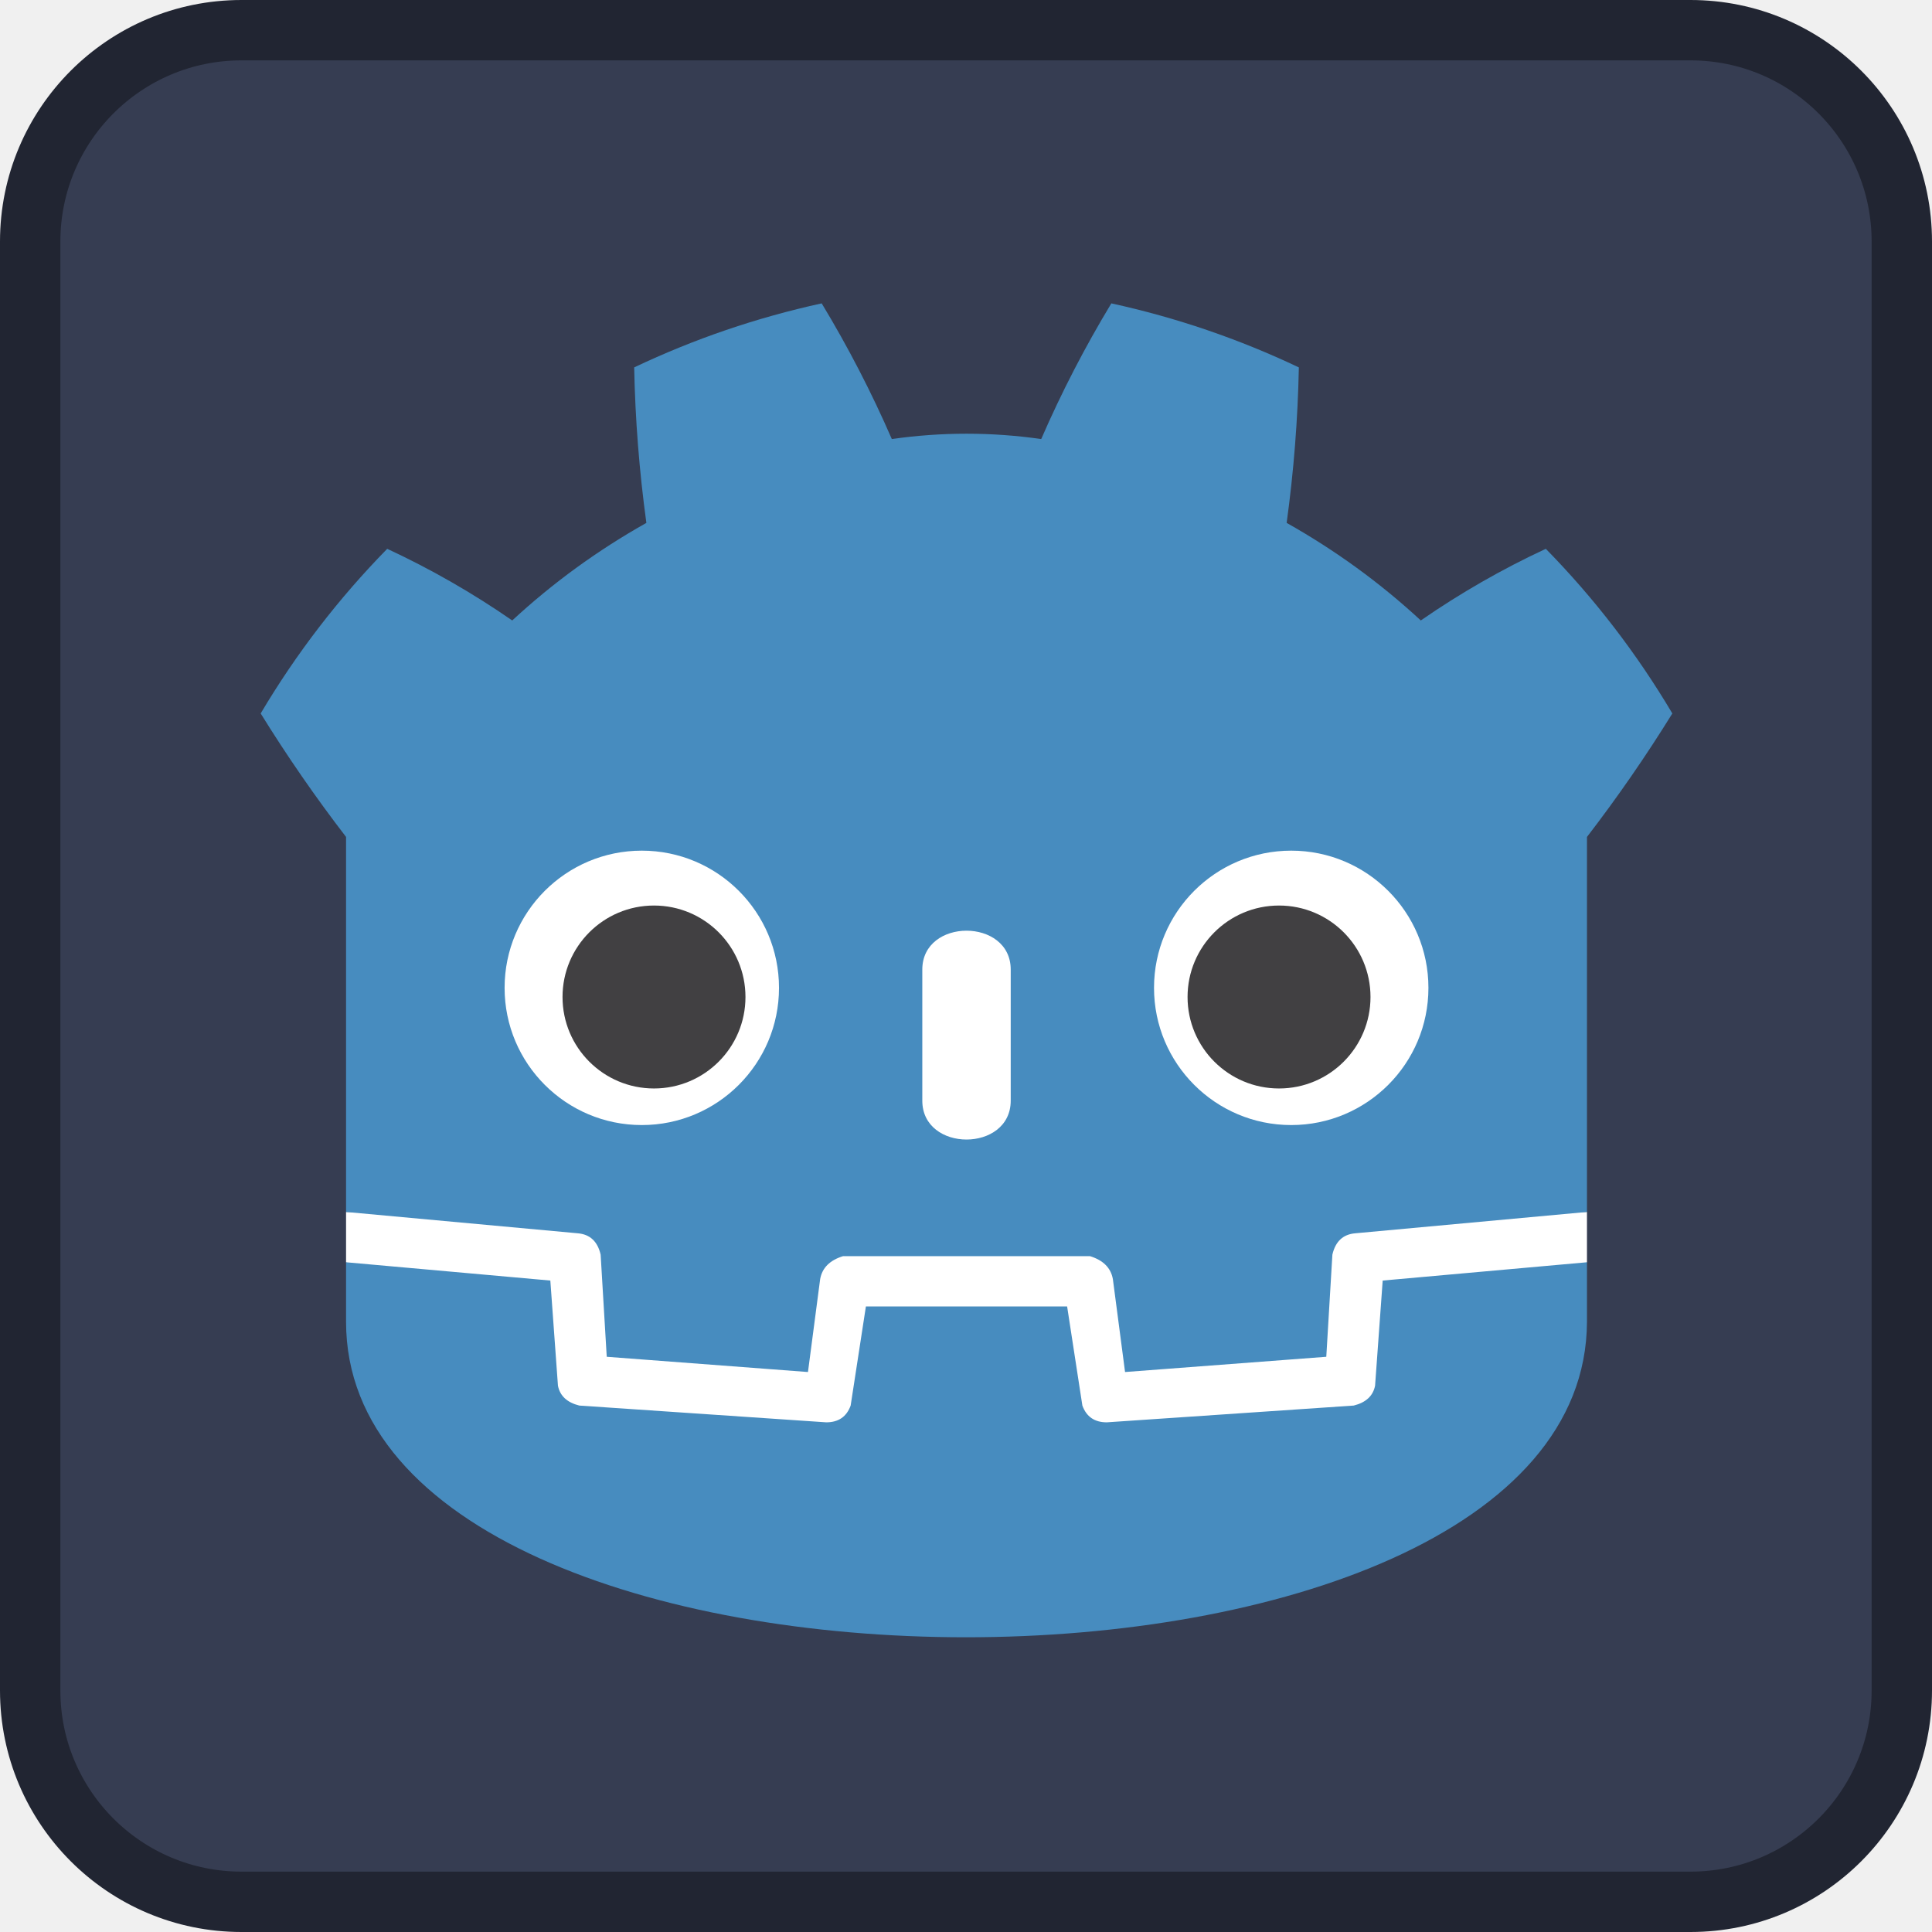
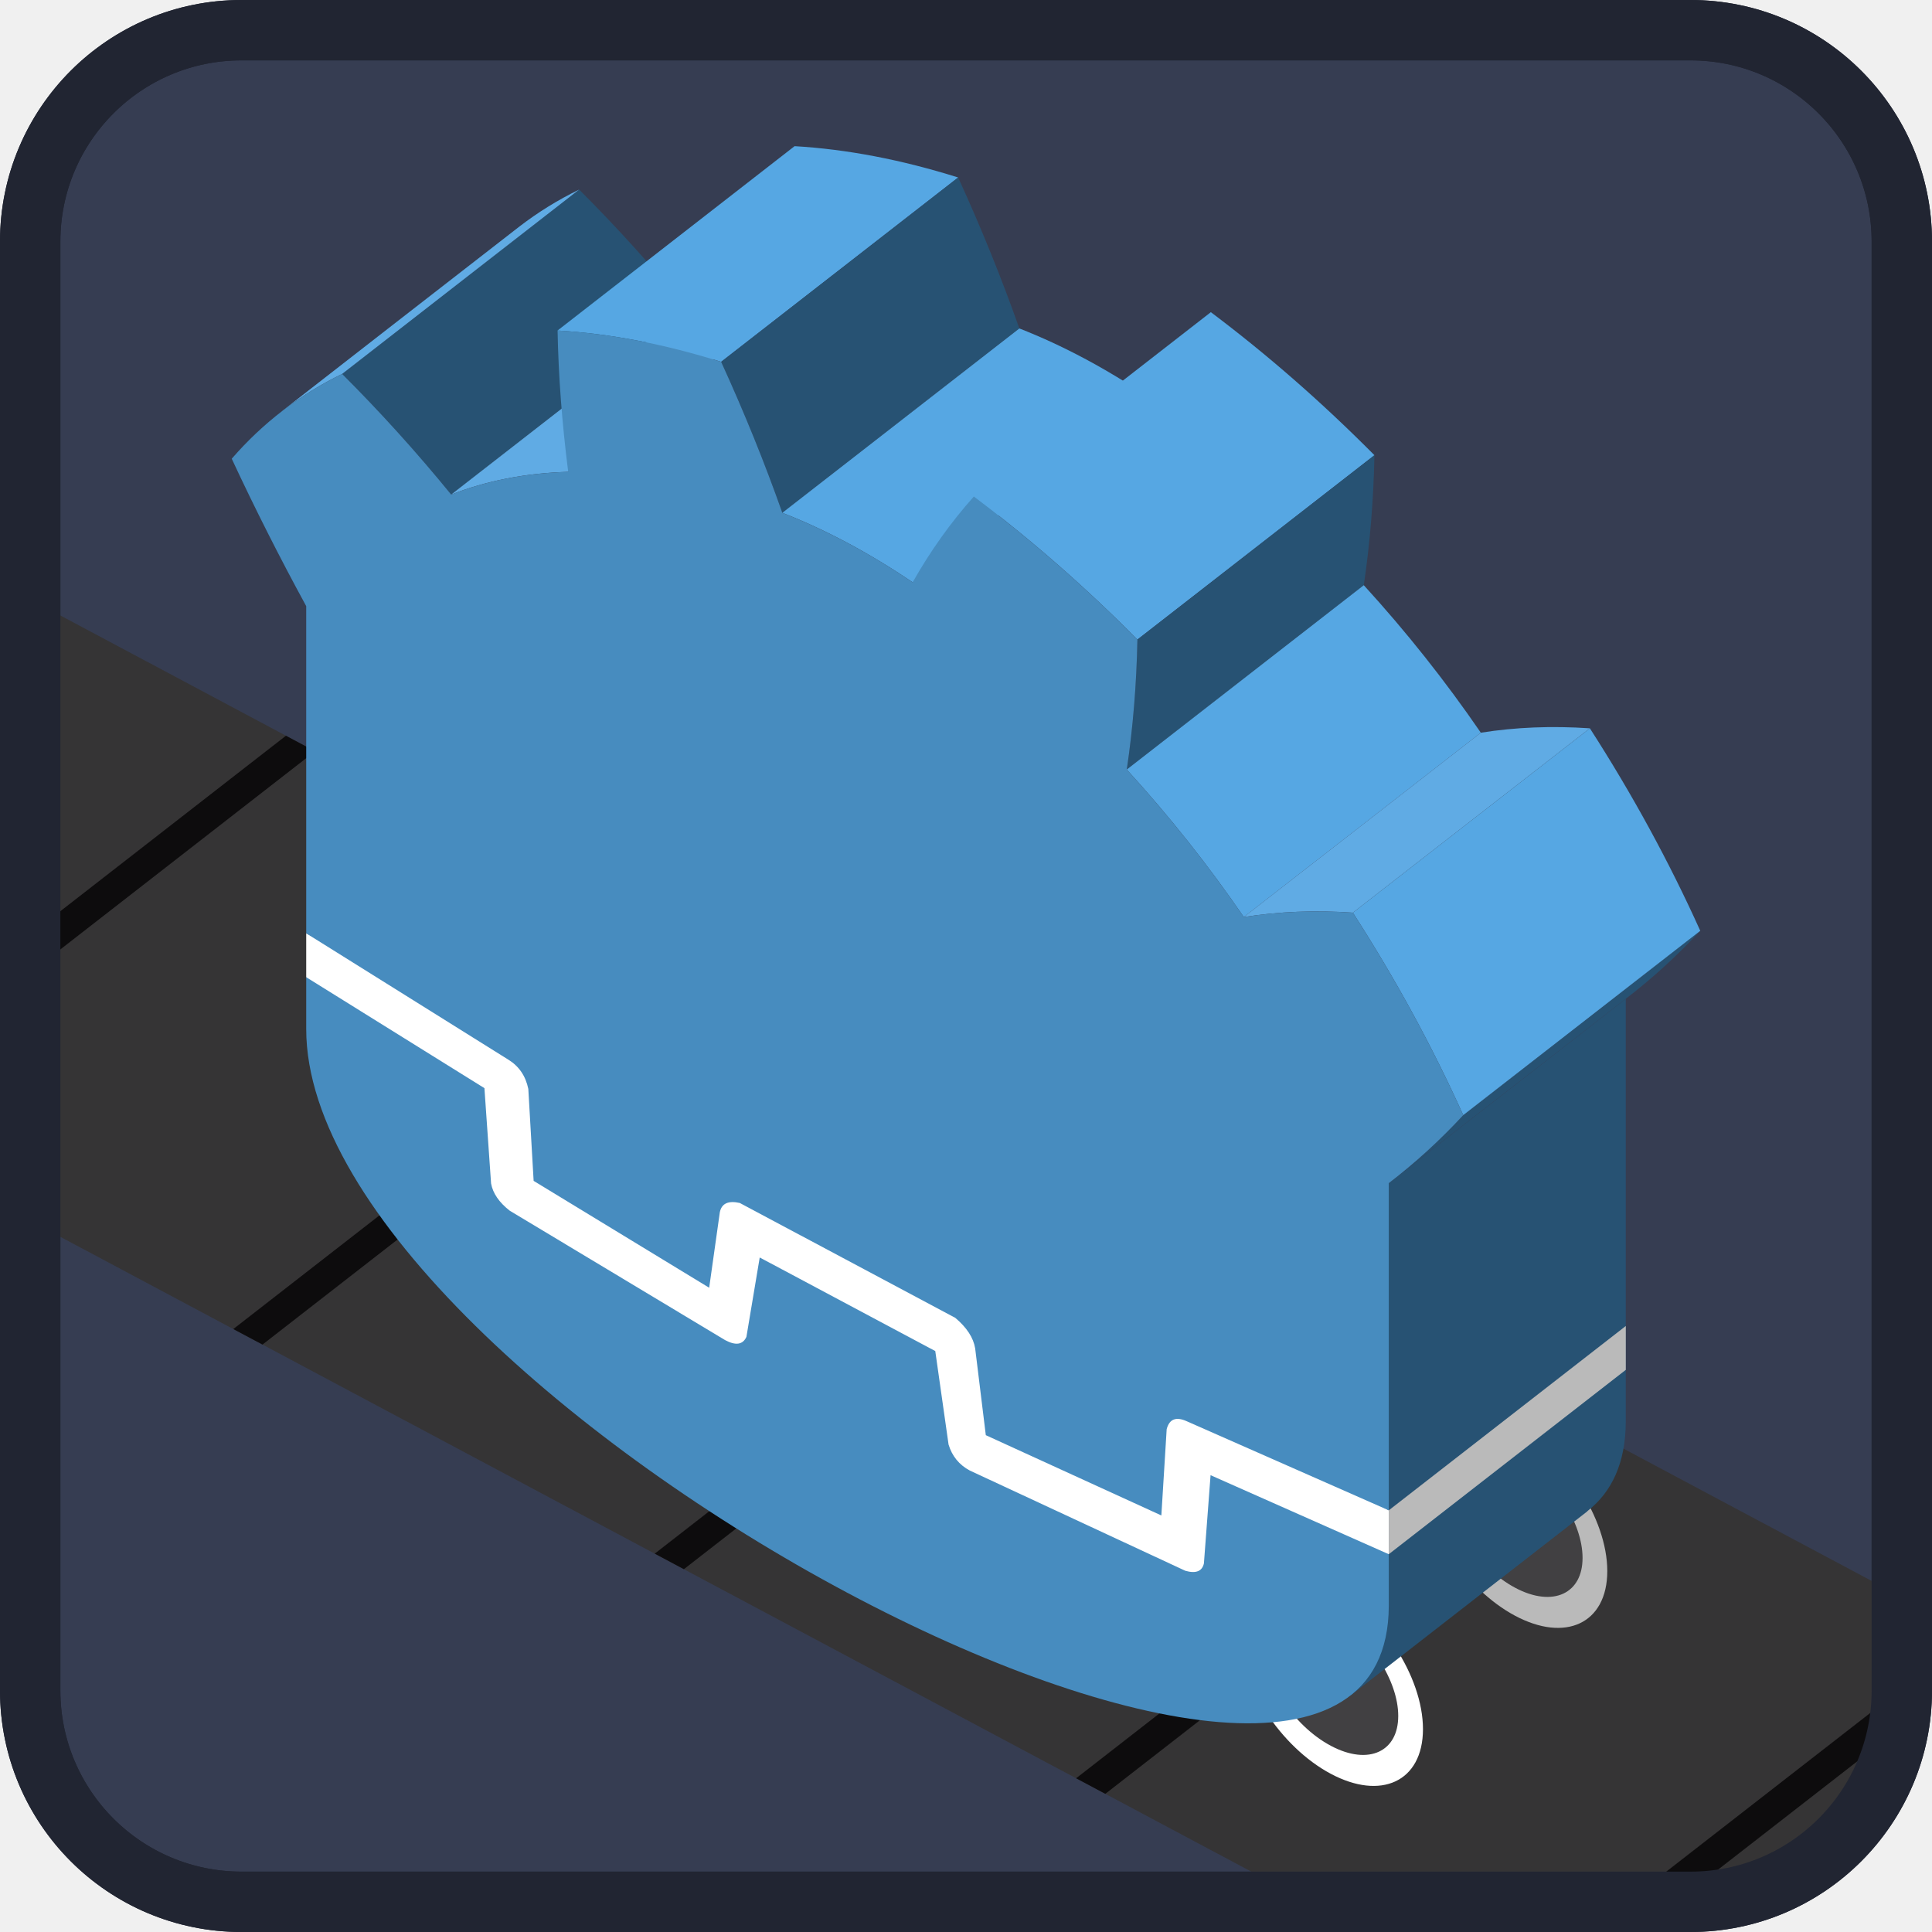
- <svg xmlns="http://www.w3.org/2000/svg" width="128" height="128">
-   <rect width="124" height="124" x="2" y="2" fill="#363d52" stroke="#212532" stroke-width="4" rx="14" />
-   <g fill="#fff" transform="translate(12.322 12.322)scale(.101)">
-     <path d="M105 673v33q407 354 814 0v-33z" />
-     <path fill="#478cbf" d="m105 673 152 14q12 1 15 14l4 67 132 10 8-61q2-11 15-15h162q13 4 15 15l8 61 132-10 4-67q3-13 15-14l152-14V427q30-39 56-81-35-59-83-108-43 20-82 47-40-37-88-64 7-51 8-102-59-28-123-42-26 43-46 89-49-7-98 0-20-46-46-89-64 14-123 42 1 51 8 102-48 27-88 64-39-27-82-47-48 49-83 108 26 42 56 81zm0 33v39c0 276 813 276 814 0v-39l-134 12-5 69q-2 10-14 13l-162 11q-12 0-16-11l-10-65H446l-10 65q-4 11-16 11l-162-11q-12-3-14-13l-5-69z" />
-     <path d="M483 600c0 34 58 34 58 0v-86c0-34-58-34-58 0z" />
-     <circle cx="725" cy="526" r="90" />
-     <circle cx="299" cy="526" r="90" />
+ <svg xmlns="http://www.w3.org/2000/svg" width="128" height="128" version="1.1">
+   <defs>
+     <clipPath id="clipPath38">
+       <rect x="2" y="2" width="124" height="124" rx="14" fill="#a239a9" fill-opacity=".344" stroke="#212532" stroke-width="4" />
+     </clipPath>
+     <clipPath id="clipPath39">
+       <rect x="2" y="2" width="124" height="124" rx="14" fill="#a239a9" fill-opacity=".344" stroke="#212532" stroke-width="4" />
+     </clipPath>
+   </defs>
+   <rect x="2" y="2" width="124" height="124" rx="14" fill="#363d52" stroke="#212532" stroke-width="4" />
+   <path d="m-89.878 31.906 293.2 156.28 31.406-24.427-293.2-156.28z" clip-path="url(#clipPath39)" fill="#353435" style="paint-order:markers fill stroke" />
+   <path d="m-8.975 33.863-31.404 24.426 1.932 1.031 31.406-24.428-1.934-1.029zm27.92 14.881-31.406 24.426 1.932 1.031 31.406-24.428-1.932-1.029zm27.918 14.881-31.406 24.428 1.934 1.029 31.404-24.428-1.932-1.029zm27.92 14.881-31.406 24.428 1.932 1.029 31.406-24.426-1.932-1.031zm27.918 14.881-31.406 24.428 1.935 1.031 31.404-24.428-1.934-1.031zm27.92 14.881-31.406 24.428 1.934 1.031 31.406-24.428-1.934-1.031zm27.92 14.883-31.406 24.426 1.932 1.031 31.406-24.428-1.932-1.029zm27.918 14.881-31.404 24.428 1.932 1.029 31.406-24.428-1.934-1.029z" clip-path="url(#clipPath38)" fill="#0d0c0d" stroke-linejoin="round" style="paint-order:markers fill stroke" />
+   <ellipse transform="matrix(.88247 .47037 0 1 0 0)" cx="113.75" cy="47.329" rx="5.991" ry="5.287" fill="#414042" stroke="#bababa" stroke-width="1.857" />
+   <ellipse transform="matrix(.88247 .47037 0 1 0 0)" cx="99.912" cy="64.308" rx="5.991" ry="5.287" fill="#414042" stroke="#fff" stroke-width="1.857" />
+   <g>
+     <path d="m89.467 112.34 15.701-12.212 3e-3 -0.014c1.612-1.258 2.531-3.192 2.541-5.918l-8e-5 -28.019-15.702 12.213z" fill="#275273" stroke-width=".088" />
+     <path d="m45.594 20.553c-2.291-2.807-4.699-5.472-7.224-7.993l-15.703 12.213c2.526 2.521 4.934 5.186 7.224 7.993z" fill="#275273" />
+     <path d="m29.891 32.766c2.35-0.921 4.935-1.423 7.754-1.506l15.703-12.213c-2.82 0.083-5.405 0.585-7.754 1.506z" fill="#60abe4" />
+     <path d="m47.778 23.972c-3.759-1.181-7.373-1.873-10.838-2.075l15.703-12.213c3.466 0.203 7.079 0.894 10.838 2.075z" fill="#56a7e3" />
+     <path d="m47.778 23.972c1.527 3.34 2.879 6.673 4.053 10.002l15.703-12.213c-1.175-3.328-2.526-6.662-4.053-10.002z" fill="#275273" />
+     <path d="m60.465 38.578c-2.878-1.945-5.755-3.481-8.633-4.604l15.703-12.213c2.878 1.123 5.755 2.659 8.634 4.604z" fill="#56a7e3" />
+     <path d="m91.06 30.159c-3.466-3.492-7.079-6.651-10.838-9.477l-15.703 12.213c3.759 2.826 7.373 5.985 10.838 9.477z" fill="#56a7e3" />
+     <path d="m74.652 50.984c0.411-2.777 0.647-5.647 0.705-8.611l15.703-12.213c-0.059 2.965-0.294 5.835-0.705 8.611z" fill="#275273" />
+     <path d="m82.406 60.757c-2.35-3.426-4.935-6.685-7.754-9.773l15.703-12.213c2.82 3.089 5.405 6.348 7.754 9.773z" fill="#56a7e3" />
+     <path d="m107.71 66.174c1.762-1.352 3.407-2.854 4.934-4.507l-15.703 12.213c-1.527 1.653-3.172 3.155-4.934 4.507z" fill="#275273" />
+     <path d="m98.109 48.544c2.291-0.365 4.699-0.463 7.224-0.291l-15.703 12.213c-2.526-0.171-4.934-0.074-7.224 0.291z" fill="#60abe4" />
+     <path d="m89.631 60.466c2.82 4.381 5.257 8.853 7.313 13.415l15.703-12.213c-2.056-4.561-4.494-9.034-7.313-13.415z" fill="#56a7e3" />
+     <path d="m18.724 27.21c1.219-0.937 2.533-1.749 3.943-2.437l15.703-12.213c-1.41 0.688-2.724 1.5-3.943 2.437-1.219 0.937-16.922 13.15-15.703 12.213z" fill="#60abe4" />
  </g>
-   <g fill="#414042" transform="translate(12.322 12.322)scale(.101)">
-     <circle cx="307" cy="532" r="60" />
-     <circle cx="717" cy="532" r="60" />
+   <g transform="matrix(.088111 .046964 0 .088111 11.036 -2.3959)" fill="#fff">
+     <path d="m105 673v33q407 354 814 0v-33z" />
+     <path d="m105 673 152 14q12 1 15 14l4 67 132 10 8-61q2-11 15-15h162q13 4 15 15l8 61 132-10 4-67q3-13 15-14l152-14v-246q30-39 56-81-35-59-83-108-43 20-82 47-40-37-88-64 7-51 8-102-59-28-123-42-26 43-46 89-49-7-98 0-20-46-46-89-64 14-123 42 1 51 8 102-48 27-88 64-39-27-82-47-48 49-83 108 26 42 56 81zm0 33v39c0 276 813 276 814 0v-39l-134 12-5 69q-2 10-14 13l-162 11q-12 0-16-11l-10-65h-132l-10 65q-4 11-16 11l-162-11q-12-3-14-13l-5-69z" fill="#478cbf" />
+     <path d="m919 673 178.22-233.61v33l-178.22 233.61z" fill="#bababa" style="paint-order:markers fill stroke" />
  </g>
+   <rect x="2" y="2" width="124" height="124" rx="14" fill="none" stroke="#212532" stroke-width="4" />
</svg>
